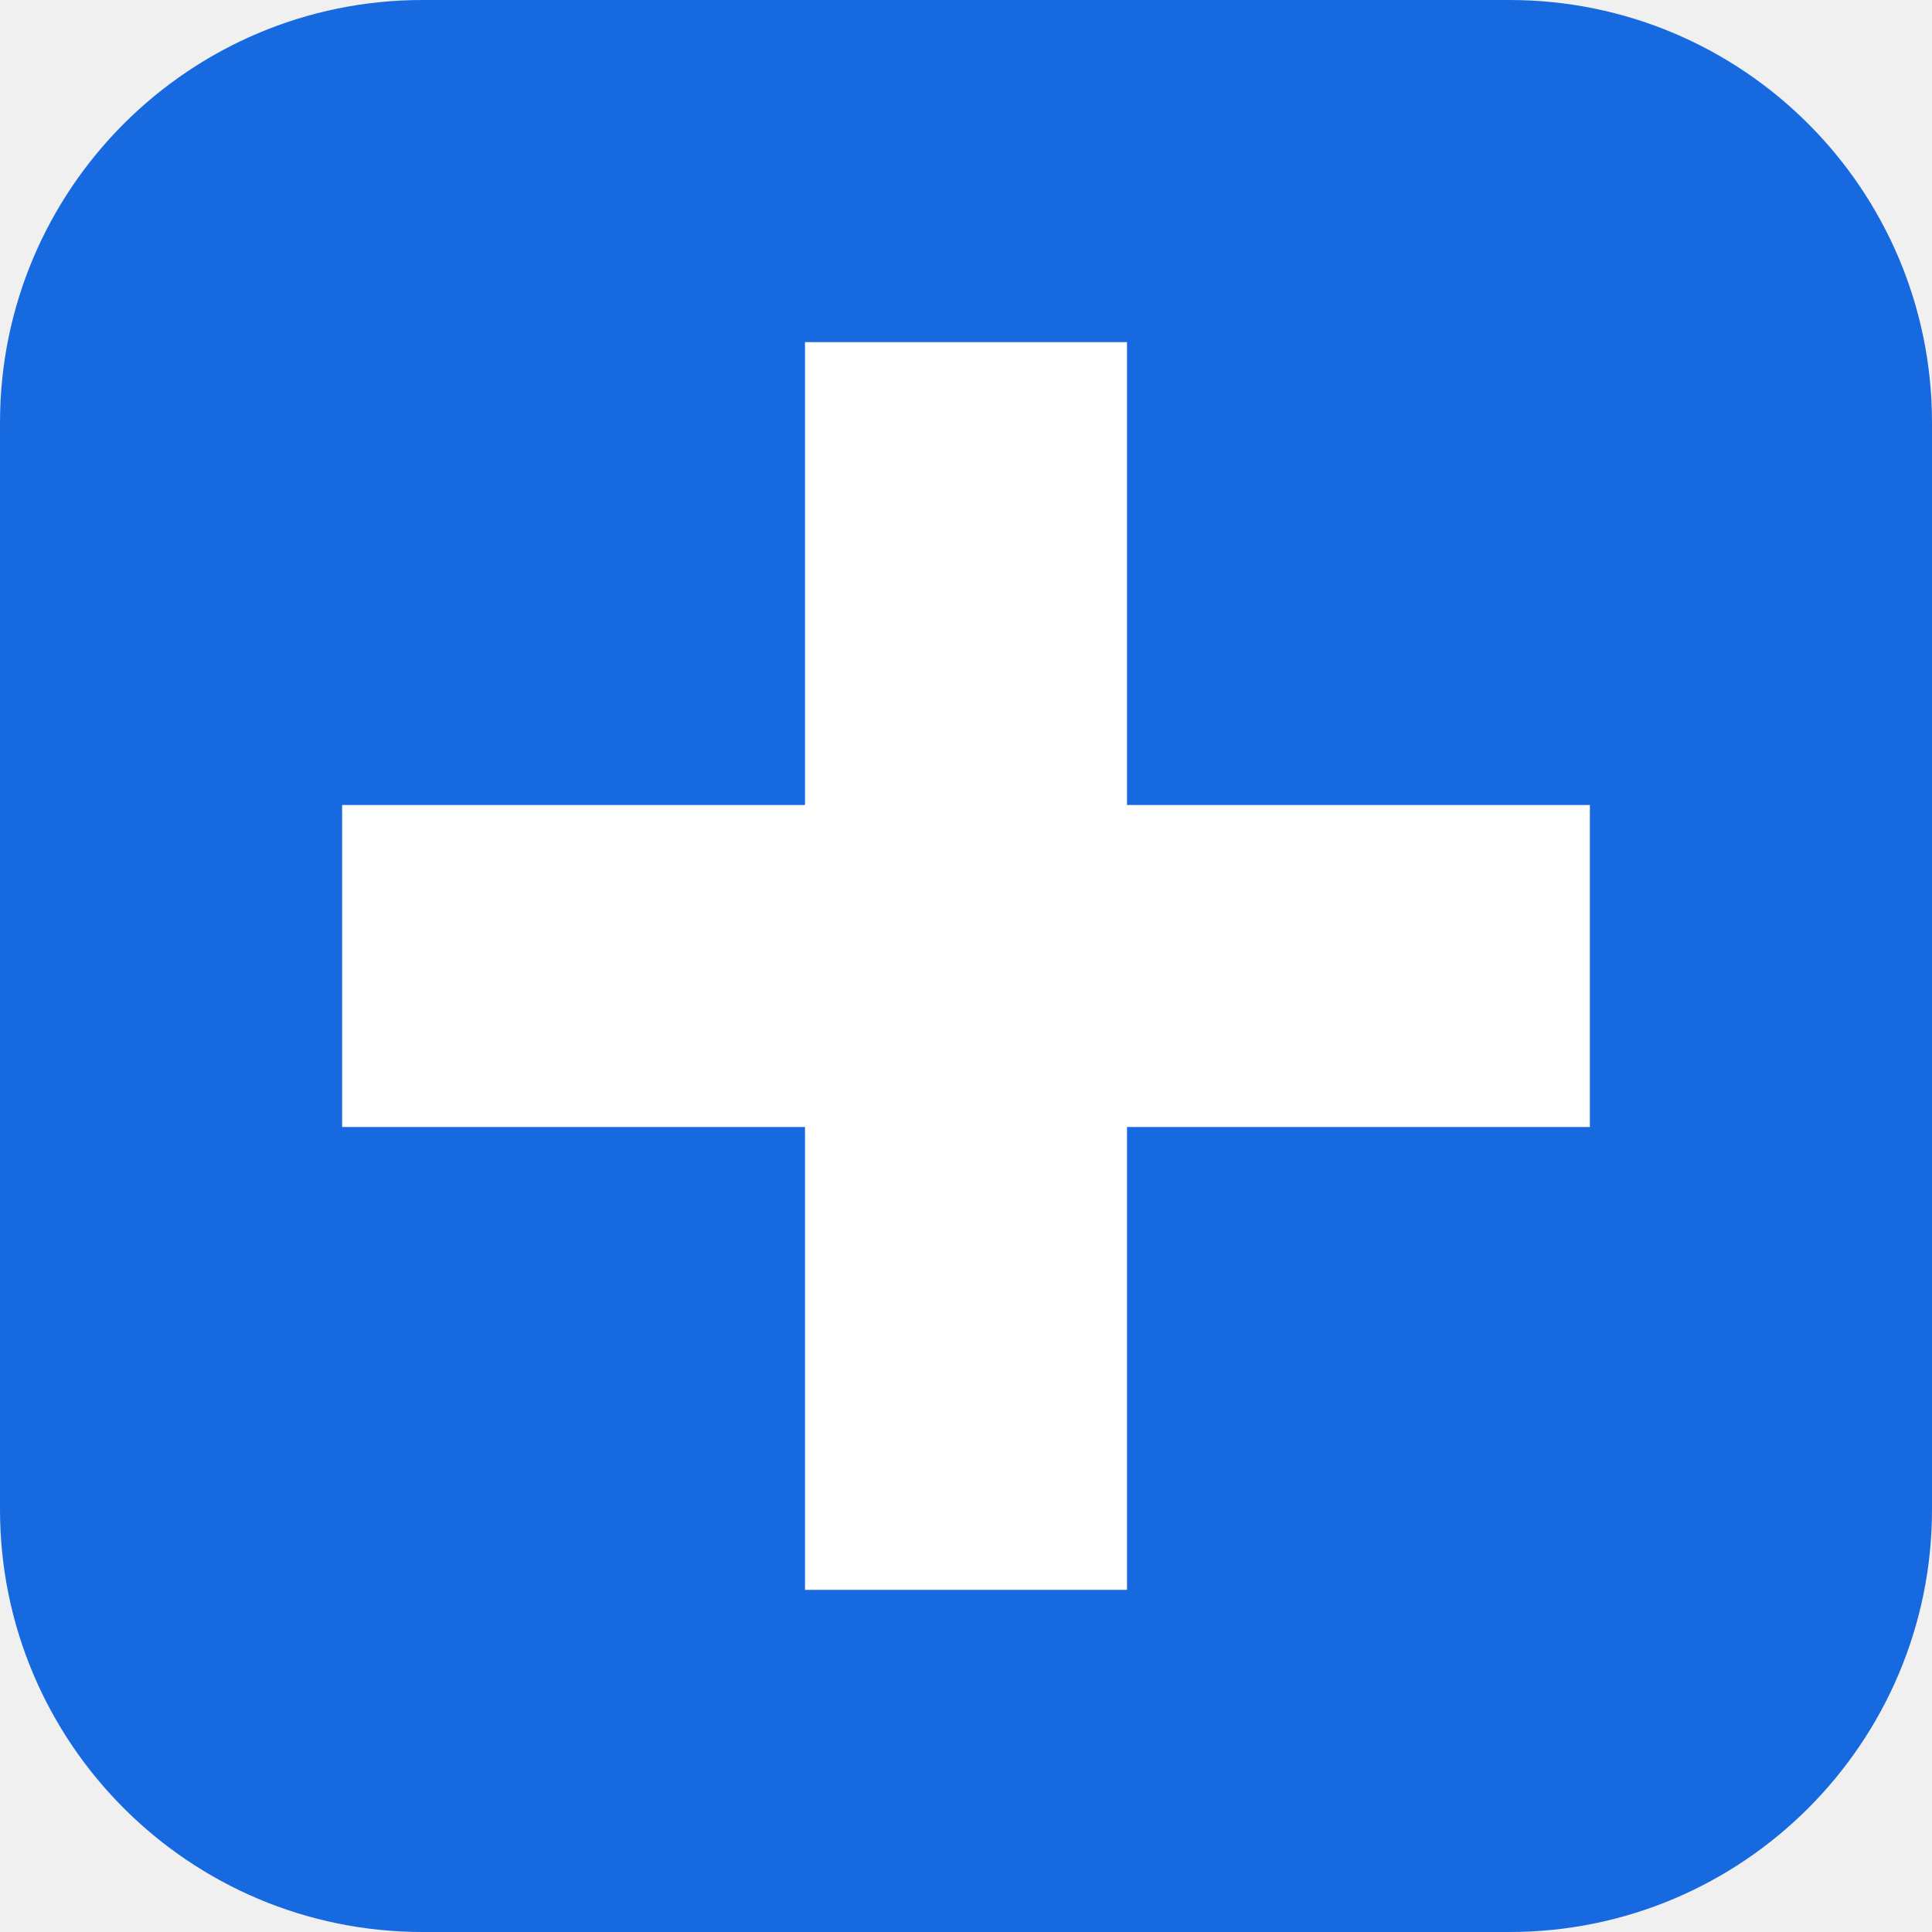
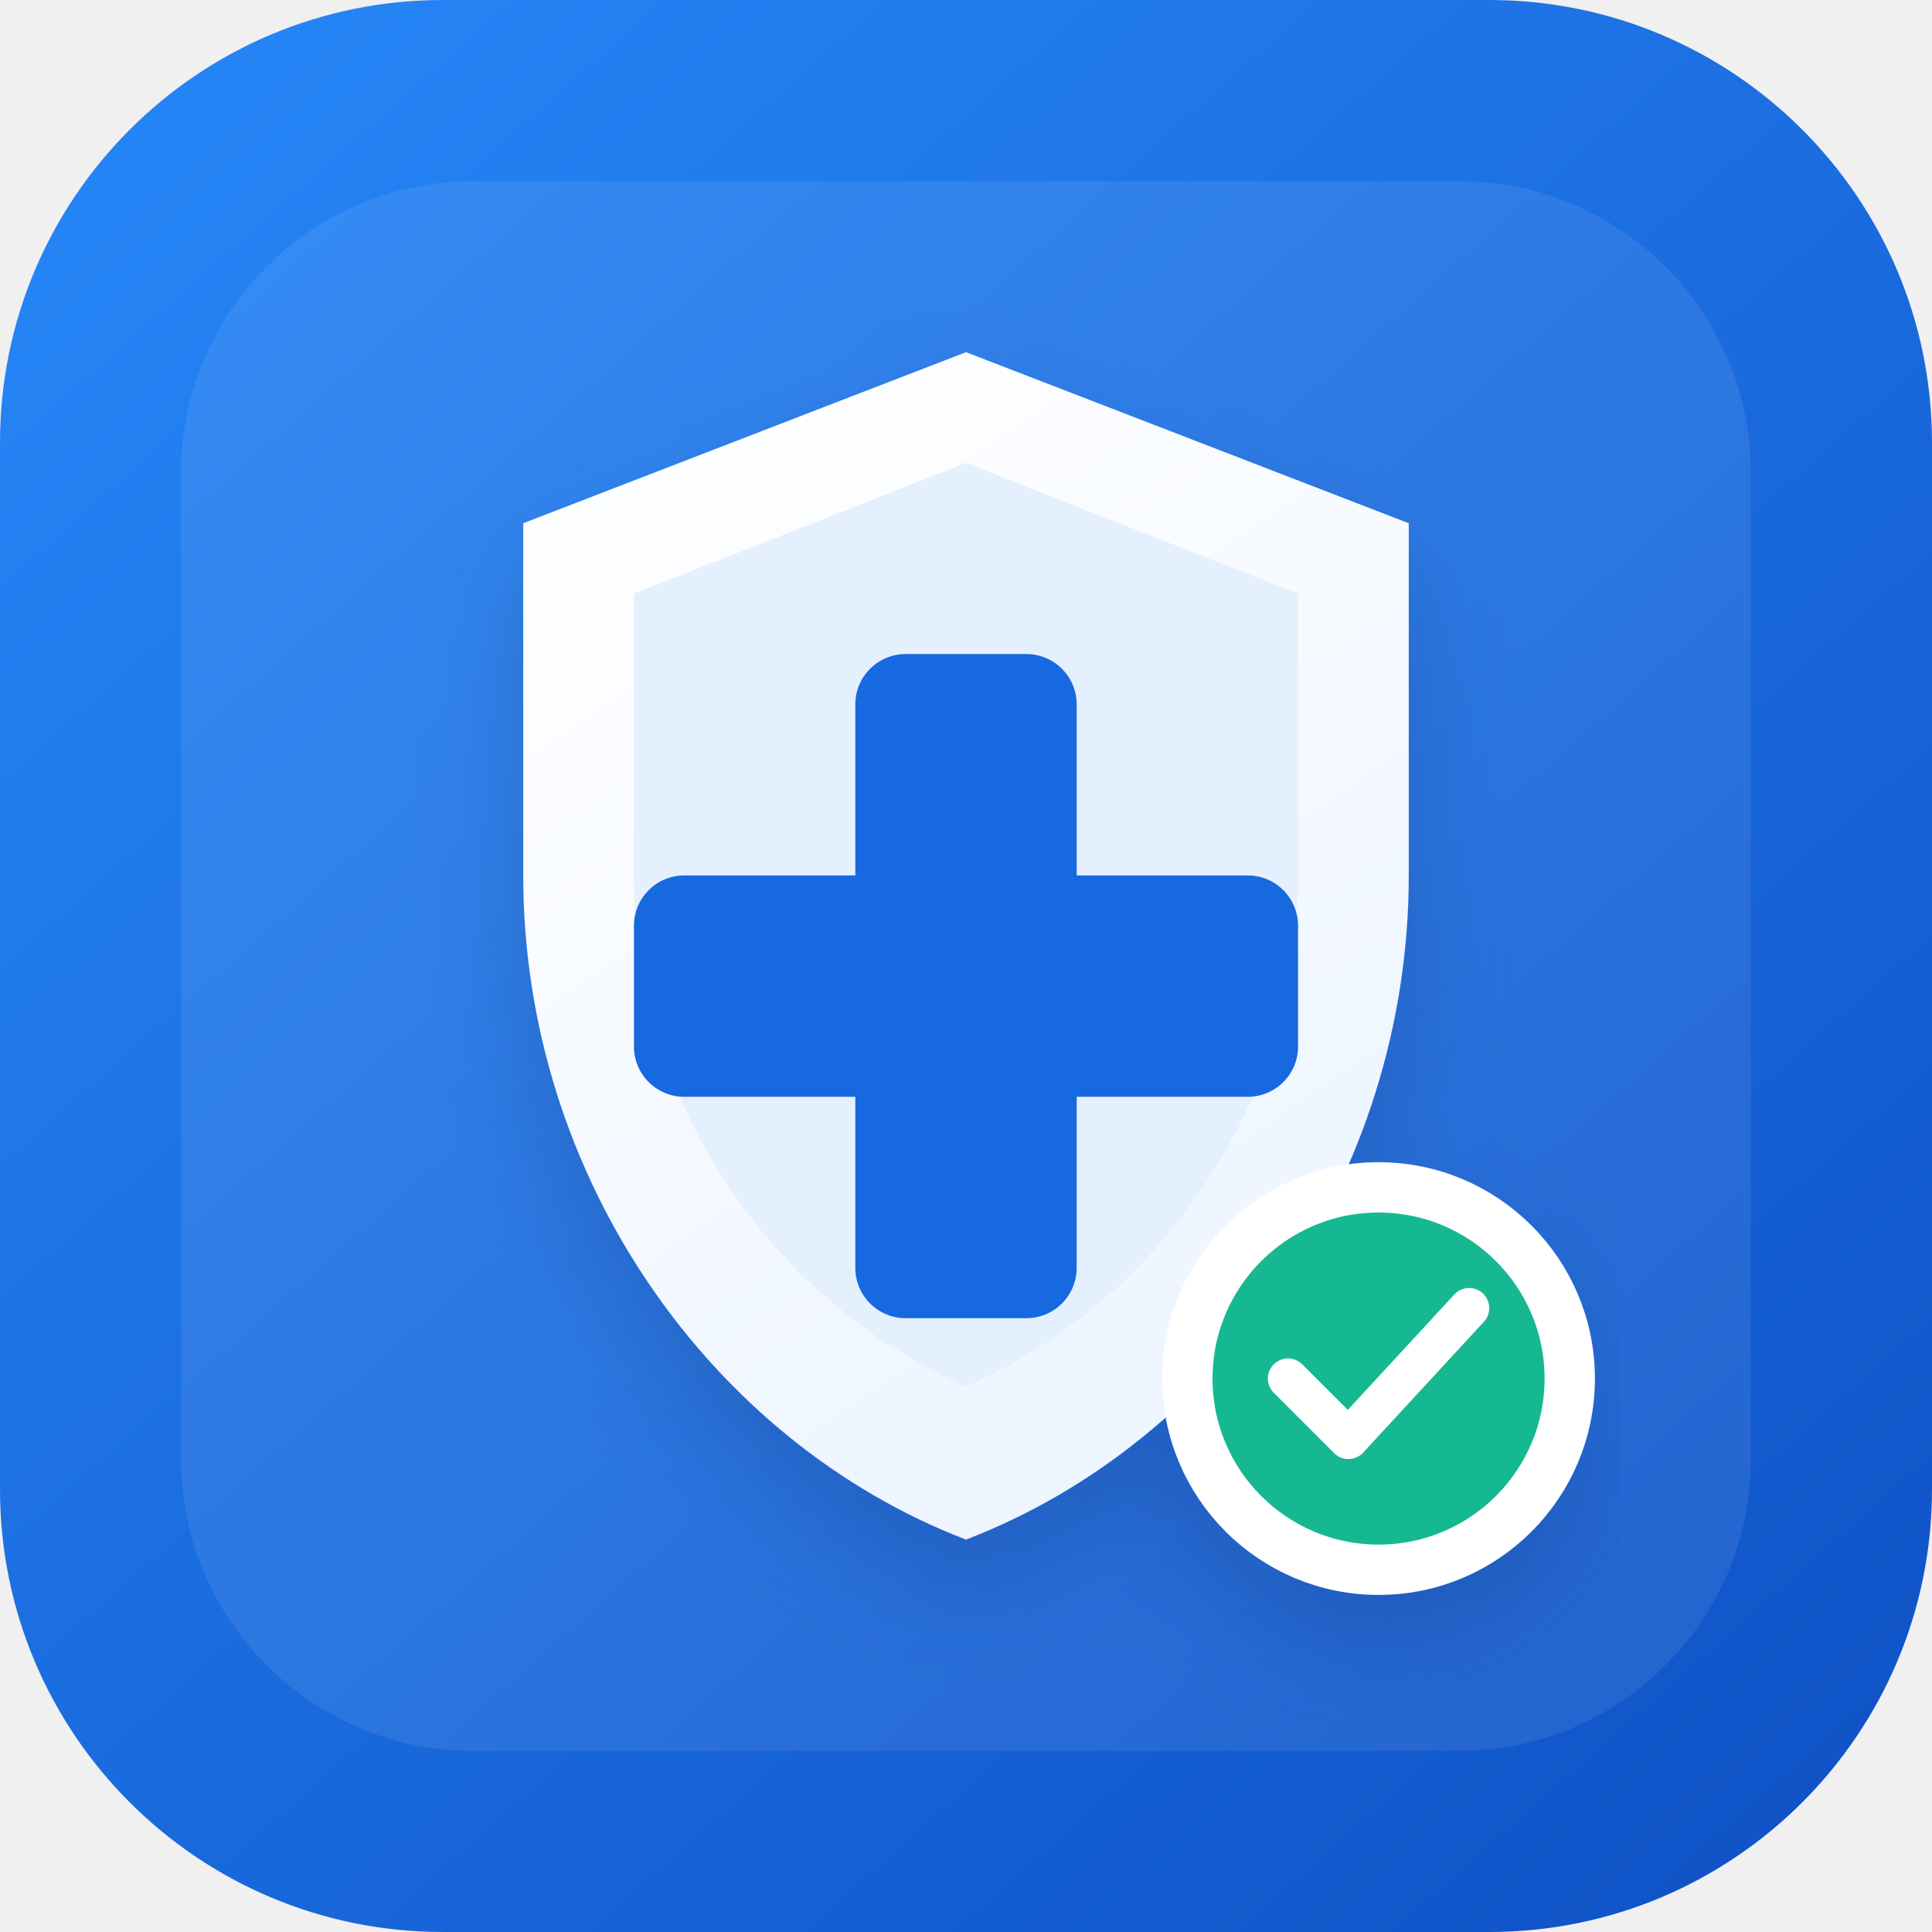
- <svg xmlns="http://www.w3.org/2000/svg" width="192" height="192" viewBox="0 0 192 192">
-   <rect width="192" height="192" rx="42" fill="#1769e0" />
-   <path fill="#fff" d="M80 34h32v46h46v32h-46v46H80v-46H34V80h46z" />
+ <svg xmlns="http://www.w3.org/2000/svg" width="192" height="192" viewBox="0 0 192 192" fill="none">
+   <defs>
+     <linearGradient id="bg" x1="20" y1="12" x2="172" y2="184" gradientUnits="userSpaceOnUse">
+       <stop stop-color="#2584F5" />
+       <stop offset="1" stop-color="#1054C8" />
+     </linearGradient>
+     <linearGradient id="shield" x1="59" y1="35" x2="139" y2="153" gradientUnits="userSpaceOnUse">
+       <stop stop-color="#FFFFFF" />
+       <stop offset="1" stop-color="#EAF3FF" />
+     </linearGradient>
+     <filter id="shadow" x="31" y="23" width="130" height="153" color-interpolation-filters="sRGB" filterUnits="userSpaceOnUse">
+       <feFlood flood-opacity="0" result="BackgroundImageFix" />
+       <feColorMatrix in="SourceAlpha" values="0 0 0 0 0 0 0 0 0 0 0 0 0 0 0 0 0 0 127 0" result="hardAlpha" />
+       <feOffset dy="5" />
+       <feGaussianBlur stdDeviation="5" />
+       <feComposite in2="hardAlpha" operator="out" />
+       <feColorMatrix values="0 0 0 0 0.02 0 0 0 0 0.16 0 0 0 0 0.43 0 0 0 0.22 0" />
+       <feBlend in2="BackgroundImageFix" result="effect1_dropShadow" />
+       <feBlend in="SourceGraphic" in2="effect1_dropShadow" result="shape" />
+     </filter>
+   </defs>
+   <rect width="192" height="192" rx="44" fill="url(#bg)" />
+   <path d="M18 47C18 31 31 18 47 18h98c16 0 29 13 29 29v98c0 16-13 29-29 29H47c-16 0-29-13-29-29V47Z" fill="white" fill-opacity=".08" />
+   <g filter="url(#shadow)">
+     <path d="M96 35 140 52v35c0 30-18.7 56.3-44 66-25.3-9.7-44-36-44-66V52l44-17Z" fill="url(#shield)" />
+     <path d="M96 46 129 59v28c0 22.2-13.2 42-33 50.8C76.2 129 63 109.2 63 87V59l33-13Z" fill="#E5F0FF" />
+     <rect x="85" y="65" width="22" height="66" rx="5" fill="#1769E0" />
+     <rect x="63" y="87" width="66" height="22" rx="5" fill="#1769E0" />
+     <circle cx="137" cy="137" r="19" fill="#16B892" stroke="white" stroke-width="5" />
+     <path d="m128 137 6 6 12-13" stroke="white" stroke-width="4" stroke-linecap="round" stroke-linejoin="round" />
+   </g>
</svg>
